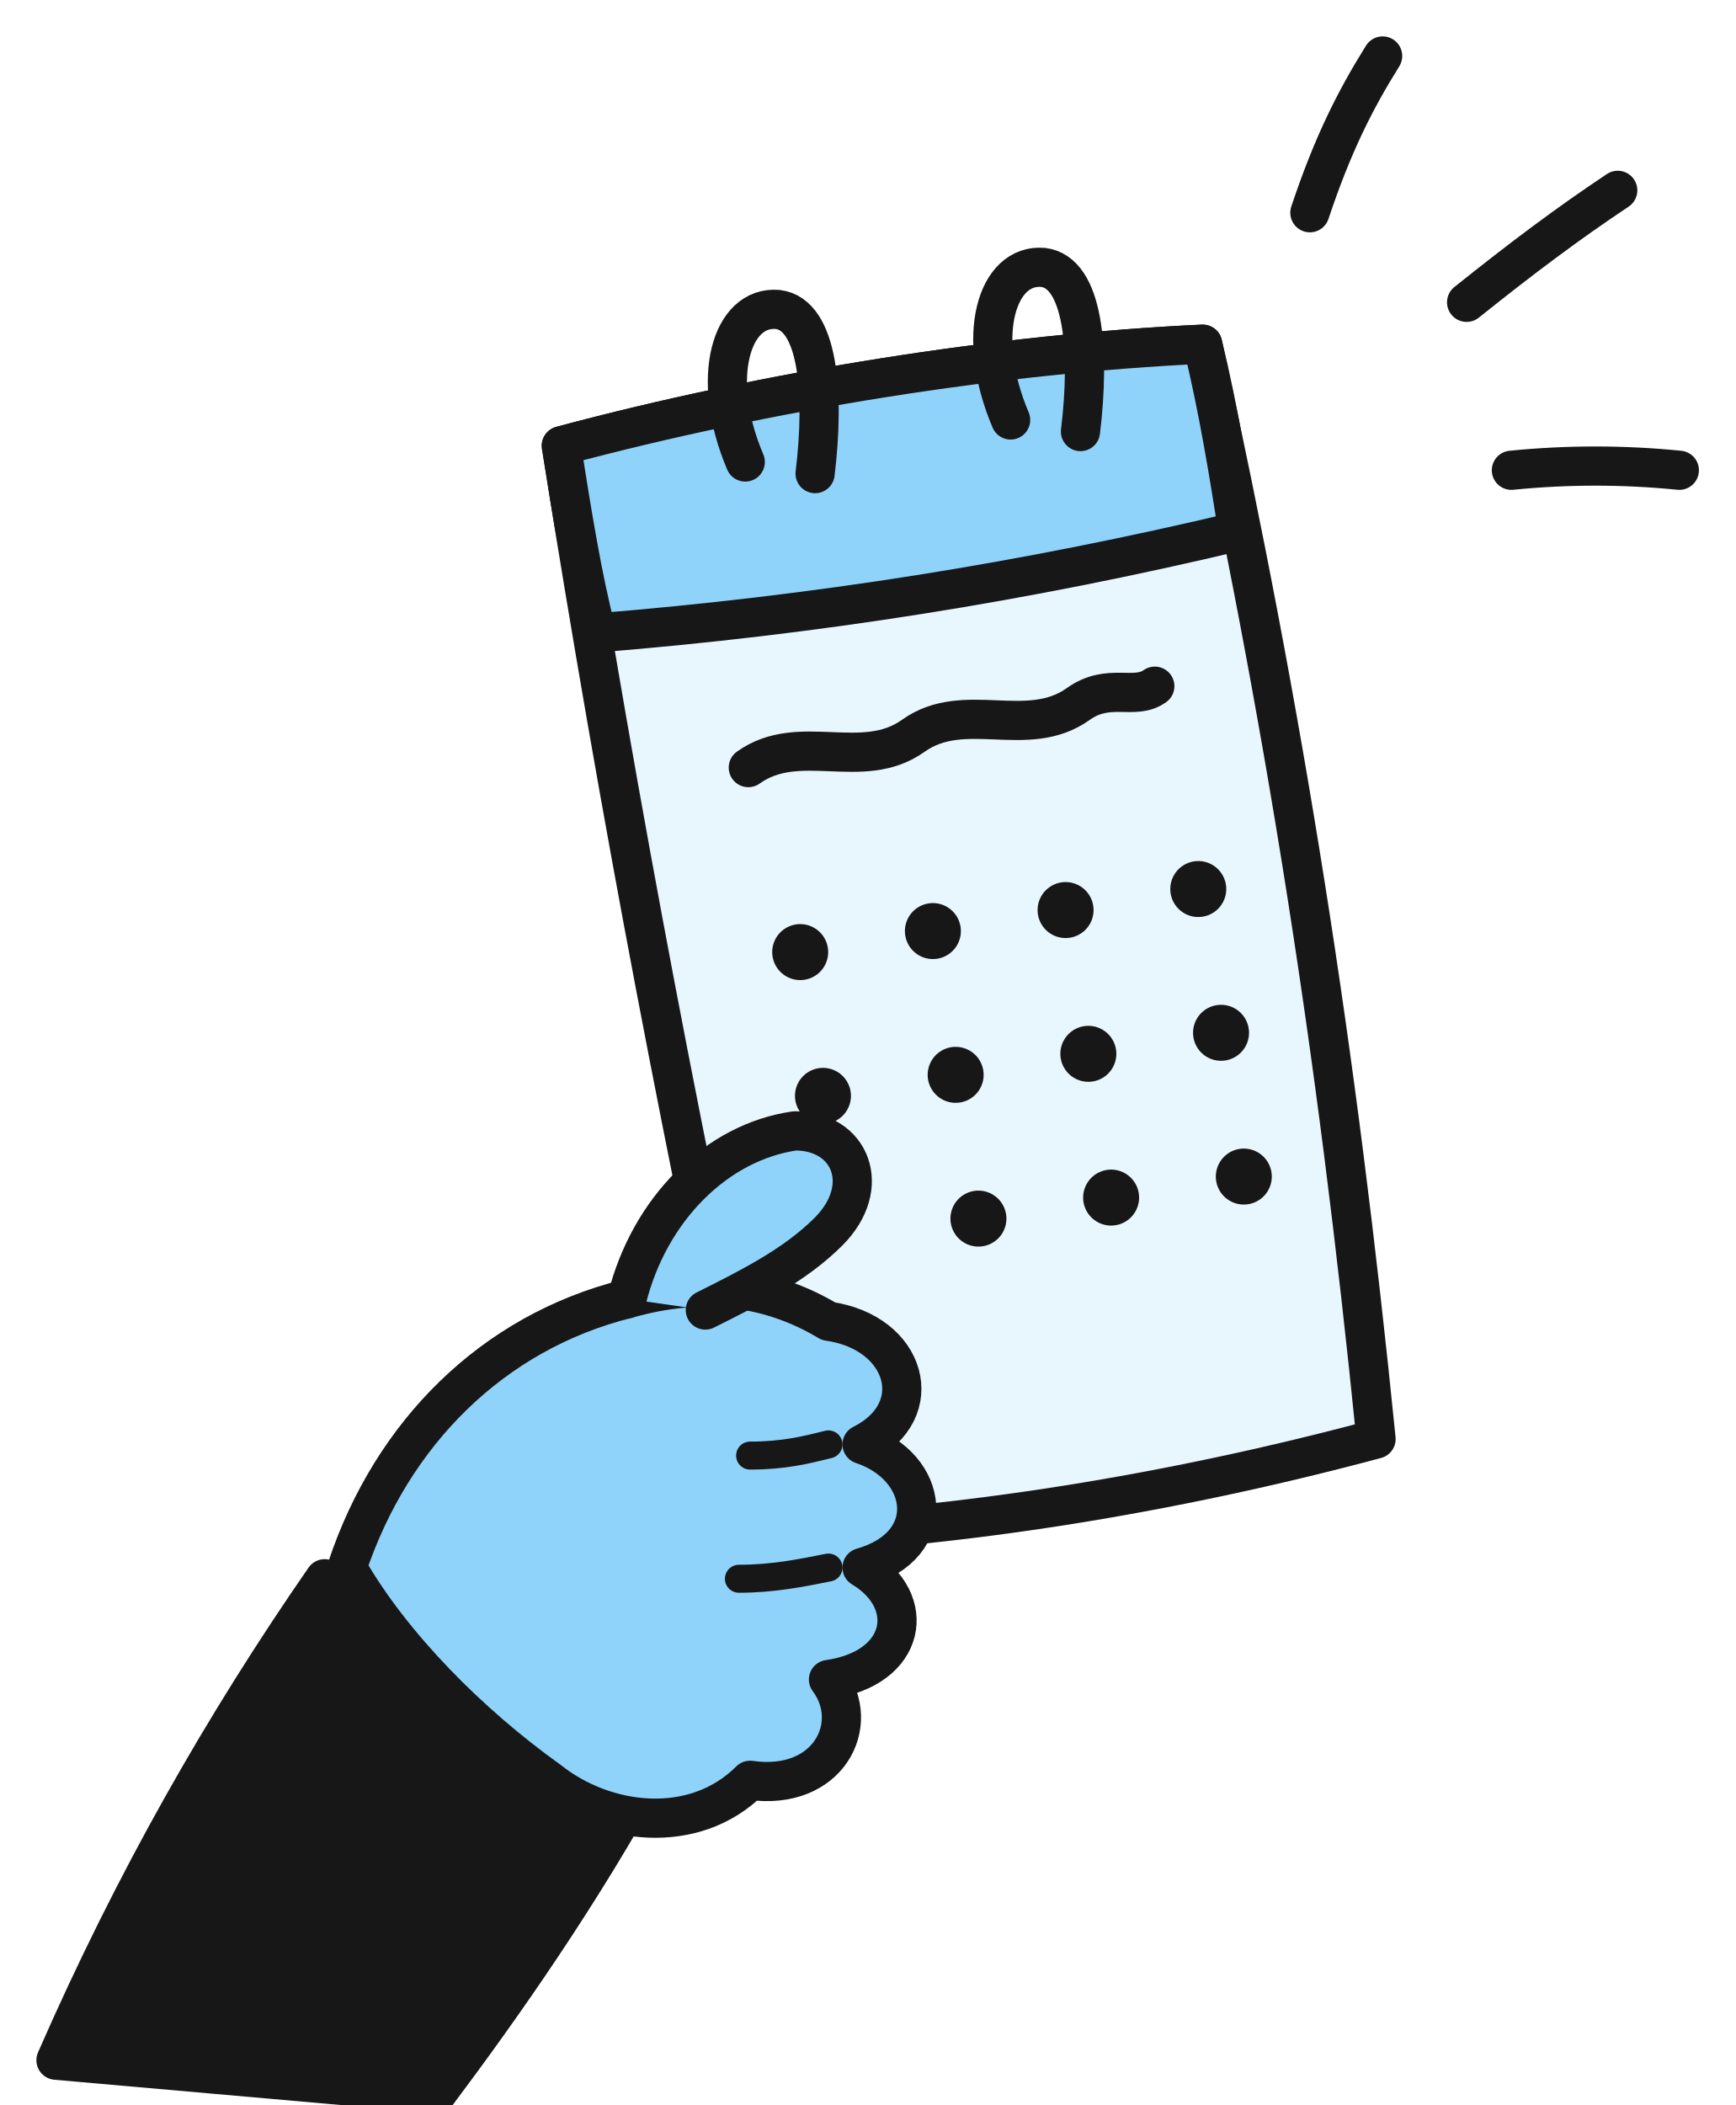
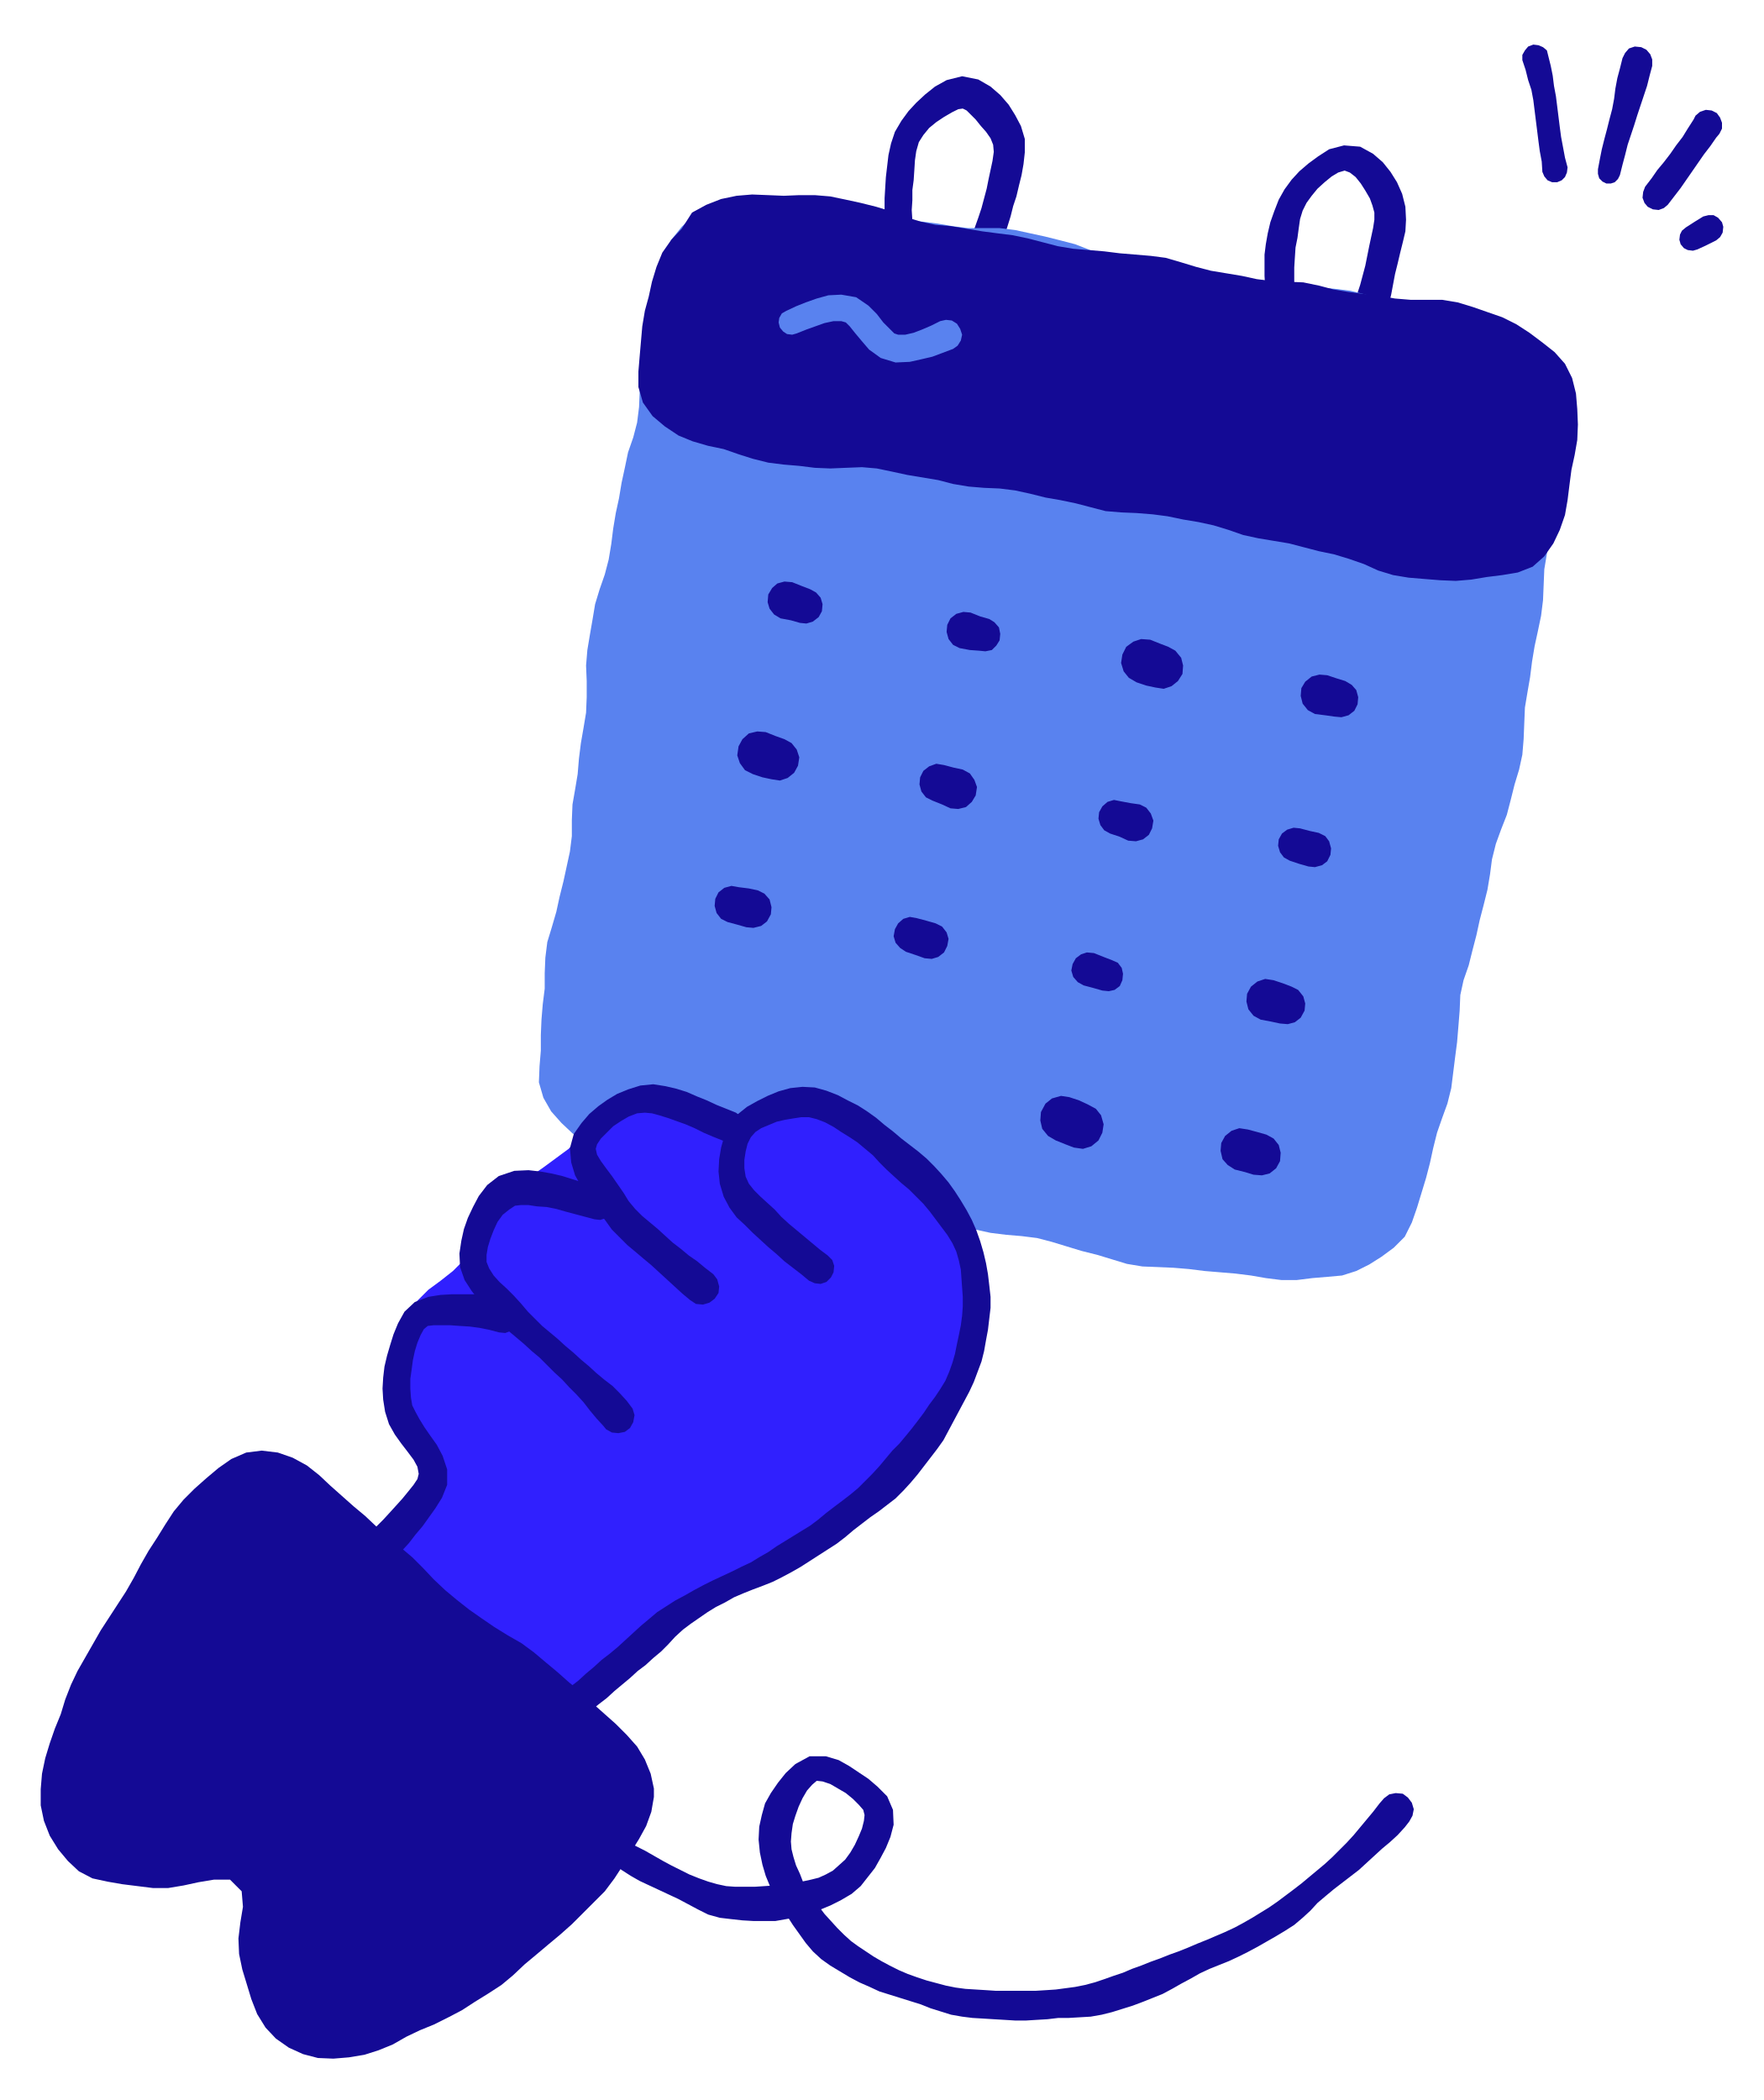
- <svg xmlns="http://www.w3.org/2000/svg" viewBox="34 24 310 376" width="310" height="376">
-   <g stroke="#171717" stroke-width="7" stroke-linecap="round" stroke-linejoin="round" fill="none">
-     <path d="M268 62 C 272 50 276 42 281 34" />
-     <path d="M296 78 C 306 70 314 64 323 58" />
-     <path d="M304 108 C 314 107 324 107 334 108" />
-     <g transform="rotate(-9 215 185)">
-       <path d="M148 92 C 186 88 228 88 264 92 C 268 160 268 220 264 290 C 226 294 188 294 154 290 C 150 220 148 160 148 92 Z" fill="#E8F6FE" />
-       <path d="M148 92 C 186 88 228 88 264 92 C 265 104 265 116 265 126 C 226 129 188 129 149 126 C 148 116 148 104 148 92 Z" fill="#8FD3FA" />
-       <path d="M180 100 C 176 84 182 72 190 74 C 197 76 196 90 192 104" />
-       <path d="M228 100 C 224 84 230 72 238 74 C 245 76 244 90 240 104" />
-       <path d="M172 154 C 182 149 192 158 202 153 C 212 148 222 157 232 152 C 238 149 242 153 246 151" />
-       <g stroke-width="10">
-         <path d="M176 188 L 176 188" />
-         <path d="M200 188 L 200 188" />
-         <path d="M224 188 L 224 188" />
-         <path d="M248 188 L 248 188" />
-         <path d="M176 214 L 176 214" />
-         <path d="M200 214 L 200 214" />
-         <path d="M224 214 L 224 214" />
-         <path d="M248 214 L 248 214" />
-         <path d="M200 240 L 200 240" />
-         <path d="M224 240 L 224 240" />
-         <path d="M248 240 L 248 240" />
-       </g>
-     </g>
-     <path d="M44 392 C 58 360 74 332 92 306 C 112 312 132 324 150 340 C 138 362 124 382 112 398 Z" fill="#171717" />
-     <path d="M96 304 C 104 280 122 262 146 256 C 160 252 172 254 182 260          C 196 262 200 276 188 282 C 200 286 202 300 188 304          C 198 310 196 322 182 324 C 188 332 182 344 168 342          C 158 352 142 350 132 342 C 118 332 104 318 96 304 Z" fill="#8FD3FA" />
-     <path d="M146 256 C 150 240 162 228 176 226 C 186 226 190 236 182 244 C 176 250 168 254 160 258" fill="#8FD3FA" />
-     <path d="M168 284 C 174 284 178 283 182 282" stroke-width="5" />
-     <path d="M166 306 C 172 306 177 305 182 304" stroke-width="5" />
-   </g>
+ <svg xmlns="http://www.w3.org/2000/svg" viewBox="18 0 273 325" width="273" height="325">
+   <path fill="#140A95" d="M260.6 25.9L260.2 24.4 259.9 22.8 259.6 21.2 259.4 19.7 259.2 18.1 259.0 16.5 258.8 14.9 258.5 13.3 258.3 11.7 258.0 10.2 257.6 8.6 257.4 7.8 256.8 7.3 256.1 7.0 255.3 6.9 254.5 7.2 254.0 7.8 253.6 8.5 253.6 9.3 254.1 10.8 254.5 12.4 255.0 13.9 255.3 15.5 255.5 17.1 255.7 18.7 255.9 20.3 256.1 21.9 256.3 23.4 256.6 25.0 256.7 26.6 257.0 27.3 257.5 27.9 258.2 28.2 259.0 28.2 259.7 27.9 260.2 27.4 260.5 26.7Z" />
+   <path fill="#140A95" d="M268.7 27.1L269.1 25.5 269.5 24.0 269.9 22.4 270.4 20.9 270.9 19.4 271.4 17.8 271.9 16.3 272.4 14.8 272.9 13.3 273.3 11.7 273.7 10.2 273.7 9.2 273.4 8.4 272.8 7.7 272.0 7.3 271.0 7.2 270.1 7.5 269.5 8.2 269.1 9.0 268.7 10.6 268.3 12.1 268.0 13.7 267.8 15.3 267.5 16.9 267.1 18.4 266.7 20.0 266.3 21.5 265.9 23.1 265.6 24.6 265.3 26.2 265.3 26.9 265.5 27.6 266.0 28.1 266.6 28.4 267.3 28.4 267.9 28.2 268.4 27.7Z" />
+   <path fill="#140A95" d="M276.1 31.7L277.1 30.4 278.1 29.1 279.0 27.8 279.9 26.5 280.8 25.2 281.7 23.9 282.7 22.6 283.6 21.3 284.1 20.7 284.5 19.9 284.5 19.0 284.2 18.2 283.7 17.5 282.9 17.1 282.0 17.0 281.1 17.3 280.4 17.9 280.1 18.5 279.2 19.9 278.4 21.2 277.4 22.5 276.5 23.8 275.5 25.1 274.5 26.3 273.6 27.6 272.6 28.9 272.3 29.7 272.2 30.6 272.5 31.4 273.0 32.0 273.8 32.4 274.7 32.5 275.5 32.2Z" />
+   <path fill="#140A95" d="M280.7 38.6L282.2 37.9 283.6 37.2 284.2 36.7 284.6 36.0 284.7 35.1 284.5 34.4 283.9 33.7 283.2 33.3 282.4 33.3 281.6 33.5 280.3 34.3 278.9 35.2 278.3 35.7 278.0 36.3 277.9 37.1 278.1 37.8 278.6 38.4 279.2 38.7 280.0 38.8Z" />
+   <path fill="#140A95" d="M159.1 38.8L159.2 37.2 159.2 35.7 159.2 34.1 159.1 32.5 159.2 31.0 159.2 29.4 159.4 27.9 159.5 26.4 159.6 24.8 159.8 23.4 160.2 22.0 160.9 20.9 161.8 19.8 162.9 18.9 164.1 18.1 165.3 17.4 166.3 16.9 167.0 16.8 167.6 17.1 168.2 17.7 169.0 18.5 169.8 19.5 170.6 20.4 171.3 21.4 171.7 22.4 171.8 23.5 171.6 24.9 171.3 26.3 171.0 27.7 170.7 29.2 170.3 30.7 169.9 32.2 169.4 33.7 168.9 35.1 168.4 36.6 168.0 38.2 167.7 39.7 167.8 40.4 167.6 41.2 167.8 42.0 168.3 42.7 169.0 43.1 169.8 43.2 170.6 43.0 171.3 42.6 171.7 41.9 171.9 41.3 172.4 39.7 172.9 38.2 173.4 36.6 173.9 35.1 174.4 33.5 174.8 31.9 175.3 30.4 175.7 28.7 176.1 27.1 176.4 25.4 176.6 23.6 176.6 21.5 176.0 19.5 175.1 17.8 174.1 16.2 172.8 14.7 171.3 13.4 169.4 12.3 166.9 11.8 164.5 12.4 162.7 13.4 161.2 14.6 159.8 15.9 158.6 17.2 157.5 18.7 156.5 20.4 155.9 22.2 155.5 24.0 155.3 25.7 155.1 27.4 155.0 29.0 154.9 30.7 154.9 32.3 154.9 34.0 154.9 35.6 154.9 37.2 154.9 38.8 155.1 39.6 155.5 40.3 156.2 40.8 157.0 40.9 157.8 40.8 158.5 40.3 158.9 39.6Z" />
+   <path fill="#140A95" d="M218.6 49.2L218.5 47.7 218.4 46.1 218.3 44.5 218.3 43.0 218.3 41.4 218.4 39.8 218.5 38.3 218.8 36.8 219.0 35.3 219.2 33.9 219.6 32.6 220.2 31.4 221.0 30.3 221.9 29.2 223.0 28.2 224.1 27.3 225.1 26.7 226.1 26.4 226.9 26.7 227.8 27.4 228.6 28.4 229.3 29.5 230.0 30.7 230.4 31.8 230.7 32.9 230.7 34.0 230.5 35.3 230.2 36.7 229.9 38.1 229.6 39.6 229.3 41.1 228.9 42.6 228.5 44.1 228.0 45.6 227.5 47.1 227.0 48.5 226.5 50.0 226.3 50.6 226.2 51.6 226.4 52.5 227.0 53.3 227.8 53.8 228.8 54.0 229.7 53.8 230.5 53.2 231.1 52.4 231.3 51.8 231.9 50.3 232.4 48.8 232.9 47.2 233.3 45.6 233.6 44.0 233.9 42.4 234.3 40.8 234.7 39.1 235.1 37.5 235.5 35.8 235.6 34.0 235.5 32.0 235.0 30.0 234.2 28.2 233.2 26.6 232.0 25.1 230.5 23.8 228.5 22.7 226.0 22.5 223.7 23.1 222.0 24.2 220.5 25.3 219.1 26.5 217.9 27.8 216.8 29.3 215.9 30.9 215.2 32.7 214.6 34.4 214.2 36.1 213.9 37.8 213.7 39.4 213.7 41.1 213.7 42.7 213.8 44.4 213.8 46.0 213.8 47.6 213.8 49.2 214.0 50.2 214.5 50.9 215.3 51.5 216.2 51.6 217.2 51.5 217.9 50.9 218.5 50.2Z" />
+   <path fill="#5982EF" d="M249.6 51.0L252.0 51.4 254.4 52.2 256.4 53.6 258.0 55.5 259.4 57.5 260.6 59.7 261.4 62.0 261.6 64.5 261.5 66.9 261.4 69.3 261.1 71.7 260.6 74.1 259.8 76.4 259.0 78.7 258.4 81.1 257.9 83.4 257.4 85.7 257.0 88.1 256.9 90.5 256.8 92.9 256.5 95.3 256.0 97.7 255.5 100.0 255.1 102.4 254.8 104.8 254.4 107.1 254.0 109.5 253.9 111.9 253.8 114.4 253.6 116.8 253.1 119.1 252.4 121.4 251.8 123.8 251.2 126.1 250.3 128.4 249.5 130.6 248.9 133.0 248.6 135.3 248.2 137.7 247.6 140.1 247.0 142.4 246.5 144.7 245.9 147.0 245.3 149.4 244.5 151.7 244.0 154.0 243.9 156.4 243.7 158.9 243.5 161.3 243.2 163.6 242.9 166.0 242.6 168.4 242.0 170.8 241.2 173.0 240.4 175.3 239.8 177.7 239.3 180.0 238.7 182.3 238.0 184.6 237.3 186.9 236.5 189.2 235.4 191.4 233.7 193.1 231.8 194.5 229.9 195.7 227.9 196.7 225.7 197.4 223.5 197.6 221.1 197.8 218.7 198.1 216.3 198.1 213.9 197.8 211.6 197.4 209.2 197.1 206.8 196.9 204.4 196.7 202.0 196.4 199.6 196.2 197.2 196.1 194.8 196.0 192.4 195.6 190.1 194.9 187.8 194.2 185.4 193.6 183.1 192.9 180.8 192.2 178.5 191.6 176.1 191.3 173.7 191.1 171.3 190.8 169.0 190.3 166.6 189.8 164.2 189.4 161.9 189.0 159.6 188.4 157.2 188.0 154.8 187.8 152.3 187.9 149.9 187.8 147.5 187.5 145.1 187.2 142.8 186.8 140.4 186.3 138.1 185.6 135.8 184.7 133.5 184.1 131.1 183.7 128.8 183.3 126.4 182.7 124.1 182.1 121.8 181.6 119.5 181.0 117.2 180.1 115.0 179.1 112.8 178.2 110.6 177.5 108.5 176.7 106.6 175.4 104.9 173.8 103.3 172.0 102.1 169.9 101.4 167.5 101.5 165.0 101.7 162.6 101.7 160.2 101.8 157.8 102.0 155.4 102.3 153.0 102.3 150.6 102.4 148.2 102.7 145.8 103.4 143.5 104.1 141.1 104.6 138.8 105.2 136.4 105.7 134.1 106.2 131.8 106.5 129.4 106.5 126.9 106.6 124.5 107.0 122.2 107.4 119.8 107.6 117.4 107.9 115.0 108.3 112.7 108.7 110.3 108.8 107.9 108.8 105.4 108.7 103.0 108.9 100.6 109.3 98.2 109.7 95.9 110.1 93.5 110.8 91.2 111.6 88.9 112.2 86.6 112.6 84.2 112.9 81.8 113.3 79.4 113.8 77.1 114.2 74.7 114.7 72.4 115.2 70.0 116.0 67.7 116.6 65.4 116.9 63.0 117.0 60.6 117.2 58.2 117.4 55.8 117.5 53.4 117.7 50.9 118.0 48.6 118.7 46.2 119.5 43.9 120.2 41.6 120.8 39.3 121.9 37.1 123.5 35.1 125.2 33.5 127.3 32.0 129.6 31.1 132.1 30.9 134.5 31.3 136.8 31.7 139.2 32.1 141.6 32.5 143.9 32.9 146.3 33.1 148.7 33.0 151.2 33.0 153.5 33.3 155.9 33.7 158.3 34.0 160.7 34.3 163.1 34.6 165.4 35.0 167.8 35.3 170.2 35.3 172.7 35.3 175.1 35.6 177.4 36.1 179.7 36.6 182.1 37.2 184.4 37.8 186.7 38.7 189.0 39.4 191.4 39.9 193.8 40.1 196.1 40.5 198.5 41.0 200.8 41.5 203.2 41.8 205.6 42.3 207.9 43.0 210.2 43.6 212.6 43.9 215.0 44.0 217.4 44.1 219.8 44.3 222.2 44.5 224.6 44.7 227.0 45.0 229.4 45.6 231.6 46.4 234.0 47.1 236.3 47.6 238.7 48.1 241.0 48.7 243.3 49.3 245.7 49.8 248.0 50.4Z" />
+   <path fill="#140A95" d="M125.1 32.9L127.3 31.7 129.6 30.8 132.0 30.3 134.4 30.1 136.9 30.2 139.3 30.3 141.7 30.2 144.1 30.2 146.5 30.4 148.9 30.9 151.2 31.4 153.6 32.0 155.9 32.7 158.2 33.6 160.5 34.3 162.8 34.8 165.2 35.0 167.6 35.4 170.0 35.8 172.3 36.1 174.7 36.4 177.1 36.9 179.4 37.5 181.7 38.1 184.1 38.5 186.5 38.7 188.9 38.9 191.3 39.2 193.7 39.4 196.1 39.6 198.4 39.9 200.8 40.6 203.1 41.3 205.4 41.9 207.8 42.3 210.2 42.7 212.5 43.2 214.9 43.5 217.3 43.6 219.7 43.7 222.1 44.2 224.4 44.8 226.8 45.2 229.1 45.5 231.5 45.8 233.9 46.2 236.3 46.4 238.7 46.4 241.2 46.4 243.6 46.8 245.9 47.5 248.2 48.3 250.5 49.1 252.7 50.2 254.7 51.5 256.7 53.0 258.6 54.5 260.2 56.3 261.3 58.5 261.9 60.9 262.1 63.3 262.2 65.7 262.1 68.1 261.7 70.4 261.2 72.7 260.9 75.0 260.6 77.4 260.2 79.7 259.4 82.0 258.4 84.1 257.0 86.1 255.2 87.7 252.9 88.6 250.5 89.0 248.1 89.3 245.7 89.7 243.3 89.9 240.9 89.8 238.4 89.6 236.0 89.4 233.6 89.0 231.3 88.3 229.1 87.3 226.8 86.5 224.5 85.8 222.1 85.3 219.8 84.7 217.5 84.1 215.1 83.7 212.7 83.3 210.4 82.8 208.1 82.0 205.8 81.3 203.5 80.8 201.1 80.4 198.7 79.9 196.4 79.6 193.9 79.4 191.5 79.3 189.1 79.1 186.8 78.5 184.5 77.9 182.1 77.4 179.8 77.0 177.4 76.4 175.1 75.9 172.7 75.6 170.3 75.5 167.9 75.3 165.5 74.9 163.2 74.3 160.8 73.9 158.4 73.5 156.1 73.0 153.7 72.5 151.4 72.3 148.9 72.4 146.5 72.5 144.1 72.4 141.7 72.1 139.3 71.9 136.9 71.6 134.5 71.0 132.3 70.3 130.0 69.5 127.6 69.0 125.2 68.3 123.0 67.4 120.9 66.0 119.0 64.4 117.5 62.3 116.8 59.9 116.8 57.5 117.0 55.1 117.2 52.8 117.4 50.5 117.8 48.1 118.4 45.9 118.9 43.6 119.6 41.3 120.5 39.1 121.9 37.1 123.5 35.4Z" />
+   <path fill="#5982EF" d="M141.3 51.6L142.8 51.0 144.2 50.5 145.6 50.0 147.0 49.7 148.2 49.7 148.9 49.9 149.5 50.5 150.3 51.5 151.3 52.7 152.5 54.1 154.3 55.4 156.6 56.1 158.8 56.0 160.6 55.6 162.3 55.2 163.9 54.6 165.5 54.0 166.2 53.5 166.7 52.7 166.9 51.8 166.6 50.9 166.1 50.1 165.3 49.6 164.4 49.5 163.5 49.7 162.1 50.4 160.7 51.0 159.4 51.5 158.1 51.8 157.0 51.8 156.4 51.6 155.7 50.9 154.7 49.9 153.7 48.6 152.4 47.3 150.5 46.0 148.2 45.6 146.2 45.7 144.4 46.2 142.7 46.8 141.2 47.4 139.7 48.1 139.0 48.5 138.6 49.2 138.5 49.9 138.7 50.7 139.2 51.3 139.8 51.7 140.6 51.8Z" />
+   <path fill="#140A95" d="M138.8 95.7L140.4 96.0 141.8 96.4 142.8 96.5 143.8 96.2 144.7 95.5 145.2 94.6 145.3 93.5 145.0 92.5 144.3 91.7 143.4 91.2 142.1 90.7 140.6 90.1 139.4 90.0 138.3 90.3 137.5 91.0 136.9 92.0 136.8 93.2 137.1 94.2 137.8 95.1Z" />
+   <path fill="#140A95" d="M166.5 100.3L168.1 100.6 169.5 100.7 170.5 100.8 171.5 100.6 172.2 99.9 172.7 99.1 172.8 98.1 172.6 97.1 171.9 96.3 171.1 95.8 169.7 95.4 168.2 94.8 167.1 94.7 166.0 95.0 165.1 95.7 164.6 96.7 164.5 97.8 164.8 98.9 165.5 99.8Z" />
+   <path fill="#140A95" d="M193.9 105.6L195.4 106.1 196.8 106.4 198.1 106.6 199.3 106.2 200.3 105.4 201.0 104.3 201.1 103.0 200.8 101.8 199.9 100.7 198.8 100.1 197.5 99.6 196.0 99.0 194.6 98.9 193.4 99.3 192.3 100.1 191.7 101.3 191.5 102.6 191.9 103.9 192.7 104.9Z" />
+   <path fill="#140A95" d="M221.5 110.5L223.1 110.7 224.5 110.9 225.6 111.0 226.7 110.7 227.6 110.0 228.1 109.0 228.2 107.9 227.9 106.8 227.2 106.0 226.2 105.4 224.9 105.0 223.4 104.5 222.2 104.4 221.0 104.7 220.0 105.5 219.4 106.5 219.3 107.7 219.6 108.9 220.4 109.9Z" />
+   <path fill="#140A95" d="M134.5 119.8L136.0 120.3 137.4 120.6 138.7 120.8 139.9 120.4 140.9 119.6 141.5 118.5 141.7 117.2 141.3 116.0 140.5 115.0 139.4 114.4 138.0 113.9 136.5 113.3 135.2 113.2 133.9 113.5 132.9 114.4 132.3 115.5 132.1 116.9 132.5 118.1 133.3 119.2Z" />
+   <path fill="#140A95" d="M162.3 123.9L163.8 124.5 165.1 125.1 166.3 125.2 167.5 124.9 168.4 124.1 169.0 123.1 169.2 121.8 168.8 120.7 168.1 119.7 167.0 119.1 165.6 118.8 164.1 118.4 162.9 118.2 161.8 118.6 160.9 119.3 160.4 120.3 160.3 121.4 160.6 122.5 161.3 123.4Z" />
+   <path fill="#140A95" d="M189.8 129.0L191.3 129.5 192.6 130.1 193.8 130.2 194.9 129.9 195.8 129.2 196.3 128.2 196.5 127.0 196.1 125.9 195.4 125.0 194.4 124.5 193.0 124.3 191.4 124.0 190.4 123.8 189.4 124.1 188.6 124.8 188.1 125.7 188.0 126.7 188.3 127.7 188.9 128.5Z" />
+   <path fill="#140A95" d="M217.6 133.2L219.1 133.7 220.5 134.1 221.5 134.2 222.6 133.9 223.4 133.3 223.9 132.3 224.0 131.3 223.7 130.2 223.1 129.4 222.1 128.9 220.7 128.6 219.2 128.2 218.2 128.1 217.2 128.4 216.4 129.0 215.9 129.9 215.8 130.9 216.1 131.9 216.7 132.7Z" />
+   <path fill="#140A95" d="M130.6 142.7L132.1 143.1 133.5 143.5 134.6 143.6 135.8 143.3 136.7 142.6 137.3 141.5 137.4 140.4 137.1 139.2 136.3 138.3 135.3 137.8 133.9 137.5 132.3 137.3 131.2 137.1 130.1 137.4 129.2 138.1 128.7 139.1 128.6 140.2 128.9 141.3 129.6 142.2Z" />
+   <path fill="#140A95" d="M158.2 147.3L159.7 147.8 161.1 148.3 162.2 148.4 163.2 148.1 164.1 147.4 164.6 146.4 164.8 145.3 164.5 144.3 163.8 143.4 162.8 142.9 161.4 142.5 159.9 142.1 158.8 141.9 157.8 142.2 157.0 142.9 156.5 143.8 156.3 144.9 156.6 145.9 157.3 146.7Z" />
+   <path fill="#140A95" d="M185.7 152.5L187.2 152.9 188.6 153.3 189.6 153.4 190.5 153.2 191.3 152.6 191.7 151.7 191.8 150.7 191.6 149.8 191.0 149.0 190.1 148.6 188.8 148.1 187.3 147.5 186.2 147.4 185.3 147.7 184.5 148.3 184.0 149.2 183.8 150.2 184.1 151.2 184.8 152.0Z" />
+   <path fill="#140A95" d="M213.1 157.8L214.7 158.1 216.1 158.4 217.3 158.5 218.4 158.2 219.3 157.5 219.9 156.4 220.0 155.3 219.7 154.2 218.9 153.2 217.9 152.7 216.6 152.2 215.1 151.7 213.8 151.5 212.6 151.9 211.6 152.7 211.0 153.8 210.9 155.0 211.2 156.2 212.0 157.2Z" />
+   <path fill="#140A95" d="M181.4 176.5L182.9 177.1 184.2 177.6 185.6 177.8 186.9 177.4 188.0 176.5 188.6 175.3 188.8 174.0 188.4 172.6 187.6 171.6 186.3 170.9 185.0 170.3 183.5 169.8 182.2 169.6 180.8 170.0 179.8 170.8 179.1 172.1 179.0 173.4 179.3 174.7 180.2 175.8Z" />
+   <path fill="#140A95" d="M209.1 181.0L210.7 181.4 212.0 181.8 213.3 181.9 214.5 181.6 215.5 180.8 216.1 179.7 216.2 178.4 215.9 177.2 215.1 176.2 214.0 175.6 212.6 175.2 211.1 174.8 209.8 174.6 208.6 175.0 207.6 175.8 207.0 176.9 206.9 178.1 207.2 179.4 208.0 180.3Z" />
+   <path fill="#3020FE" d="M102.2 267.3L104.5 266.9 106.8 266.1 108.8 264.8 110.8 263.4 112.6 261.8 114.3 260.2 116.0 258.5 117.7 256.8 119.4 255.1 121.2 253.5 123.1 251.9 125.0 250.5 127.0 249.2 129.1 248.0 131.1 246.7 133.2 245.5 135.3 244.3 137.3 243.1 139.4 241.8 141.3 240.5 143.3 239.1 145.2 237.6 147.1 236.1 148.9 234.5 150.7 233.0 152.5 231.4 154.3 229.8 156.0 228.1 157.7 226.4 159.4 224.7 160.9 222.8 162.4 221.0 163.8 219.0 165.0 216.9 166.1 214.8 167.1 212.6 167.9 210.4 168.5 208.0 169.0 205.7 169.3 203.3 169.4 200.9 169.2 198.5 168.8 196.2 168.1 193.9 167.2 191.7 166.0 189.6 164.7 187.6 163.2 185.7 161.7 183.8 160.1 182.1 158.3 180.4 156.6 178.8 154.8 177.2 152.9 175.7 151.0 174.2 148.9 173.0 146.8 171.8 144.6 170.9 142.3 170.4 139.9 170.7 137.7 171.5 135.5 172.5 133.2 173.2 130.7 173.2 128.4 172.6 126.2 171.7 124.0 170.7 121.8 169.7 119.5 169.0 117.1 168.9 114.8 169.7 112.8 171.0 111.0 172.6 109.4 174.3 107.7 176.1 106.0 177.8 104.1 179.2 102.2 180.6 100.2 182.0 98.3 183.4 96.5 185.0 94.9 186.9 93.6 188.9 92.4 190.9 91.2 193.0 89.8 195.0 88.1 196.7 86.2 198.2 84.3 199.6 82.6 201.3 81.4 203.3 80.5 205.5 79.9 207.9 79.5 210.2 79.2 212.6 79.1 215.0 79.3 217.4 80.1 219.7 81.3 221.8 82.7 223.7 84.0 225.7 84.9 227.9 84.6 230.2 83.1 232.1 81.4 233.8 79.5 235.3 77.6 236.7 75.8 238.3 74.2 240.1 73.4 242.3 73.8 244.6 74.8 246.8 76.1 248.8 77.6 250.7 79.2 252.5 80.8 254.2 82.5 255.9 84.3 257.5 86.1 259.1 88.0 260.5 90.0 261.9 92.0 263.2 94.1 264.4 96.3 265.5 98.5 266.4 100.8 267.0Z" />
+   <path fill="#140A95" d="M102.4 271.3L103.6 270.3 104.8 269.2 105.9 268.1 107.0 266.9 108.2 265.8 109.4 264.8 110.6 263.8 111.9 262.8 113.1 261.7 114.3 260.7 115.5 259.7 116.7 258.6 117.9 257.7 119.1 256.6 120.3 255.6 121.4 254.5 122.5 253.3 123.7 252.2 124.9 251.3 126.2 250.4 127.5 249.5 128.8 248.7 130.2 248.0 131.6 247.2 133.0 246.6 134.5 246.0 136.1 245.4 137.6 244.8 139.0 244.1 140.5 243.3 141.9 242.5 143.3 241.6 144.7 240.7 146.1 239.8 147.5 238.9 148.8 237.9 150.1 236.8 151.4 235.8 152.7 234.8 154.0 233.9 155.3 232.9 156.6 231.9 157.8 230.7 158.9 229.5 160.0 228.2 161.0 226.9 162.0 225.6 163.0 224.3 164.0 222.9 164.8 221.4 165.6 219.9 166.4 218.4 167.2 216.9 168.0 215.4 168.7 213.9 169.3 212.3 169.9 210.7 170.3 209.1 170.6 207.4 170.9 205.8 171.1 204.1 171.3 202.4 171.3 200.7 171.1 198.9 170.9 197.2 170.6 195.5 170.2 193.8 169.7 192.1 169.1 190.4 168.4 188.8 167.6 187.3 166.7 185.8 165.8 184.4 164.8 183.0 163.7 181.7 162.6 180.5 161.4 179.3 160.1 178.2 158.8 177.2 157.5 176.2 156.2 175.1 154.9 174.1 153.6 173.0 152.2 172.0 150.8 171.1 149.2 170.3 147.7 169.5 145.9 168.8 144.1 168.3 142.2 168.2 140.3 168.4 138.5 168.9 136.8 169.6 135.2 170.4 133.6 171.3 132.1 172.5 130.9 174.0 130.1 175.8 129.6 177.6 129.3 179.4 129.2 181.3 129.4 183.2 130.0 185.2 130.9 186.9 132.0 188.4 133.3 189.6 134.5 190.8 135.7 191.9 136.9 193.0 138.2 194.1 139.4 195.2 140.7 196.2 142.0 197.2 143.2 198.2 144.1 198.6 145.0 198.7 145.9 198.4 146.6 197.7 147.0 196.9 147.1 195.9 146.8 195.0 146.1 194.3 144.9 193.4 143.7 192.4 142.5 191.4 141.3 190.4 140.1 189.4 138.9 188.3 137.9 187.2 136.8 186.2 135.7 185.2 134.7 184.2 133.9 183.2 133.4 182.1 133.2 180.8 133.2 179.5 133.4 178.2 133.7 177.0 134.2 176.0 134.9 175.2 135.8 174.6 137.0 174.1 138.2 173.6 139.5 173.3 140.7 173.1 142.0 172.9 143.2 172.9 144.4 173.2 145.7 173.7 147.0 174.4 148.2 175.2 149.5 176.0 150.7 176.8 151.9 177.8 153.1 178.8 154.1 179.9 155.2 181.0 156.4 182.1 157.5 183.1 158.7 184.1 159.8 185.2 160.9 186.3 161.9 187.5 162.8 188.7 163.7 189.9 164.6 191.1 165.4 192.4 166.0 193.7 166.4 195.1 166.7 196.5 166.8 197.9 166.9 199.3 167.0 200.7 167.0 202.2 166.9 203.6 166.7 205.1 166.4 206.6 166.1 208.0 165.8 209.5 165.4 210.9 164.9 212.3 164.3 213.7 163.5 215.0 162.7 216.2 161.8 217.4 161.0 218.6 160.1 219.8 159.1 221.1 158.2 222.2 157.2 223.4 156.1 224.5 155.1 225.7 154.1 226.9 153.0 228.1 151.9 229.2 150.8 230.3 149.6 231.3 148.3 232.3 147.1 233.2 145.8 234.2 144.6 235.2 143.4 236.1 142.1 236.9 140.8 237.7 139.5 238.5 138.2 239.3 136.9 240.2 135.5 241.0 134.2 241.8 132.7 242.5 131.3 243.2 129.8 243.9 128.3 244.6 126.9 245.3 125.4 246.1 124.0 246.9 122.5 247.7 121.1 248.6 119.7 249.5 118.4 250.6 117.2 251.6 116.0 252.7 114.8 253.8 113.6 254.9 112.4 255.9 111.1 256.9 109.9 258.0 108.7 259.0 107.5 260.1 106.2 261.1 104.9 262.1 103.7 263.1 102.4 264.1 101.3 265.2 100.1 266.4 99.0 267.5 98.4 268.3 98.2 269.3 98.3 270.3 98.8 271.1 99.6 271.7 100.6 272.0 101.6 271.8Z" />
+   <path fill="#140A95" d="M131.9 172.2L130.4 171.6 128.9 171.0 127.4 170.3 125.9 169.7 124.3 169.0 122.7 168.5 121.0 168.1 119.1 167.8 117.1 168.0 115.2 168.6 113.5 169.3 112.0 170.2 110.6 171.2 109.2 172.4 108.0 173.8 106.8 175.5 106.2 177.7 106.4 179.9 107.0 181.9 107.9 183.5 108.8 185.0 109.7 186.3 110.7 187.6 111.7 188.9 112.7 190.3 113.9 191.5 115.1 192.7 116.3 193.7 117.6 194.8 118.8 195.8 120.0 196.9 121.2 198.0 122.4 199.1 123.6 200.2 124.8 201.2 125.7 201.8 126.8 201.9 127.8 201.6 128.6 201.0 129.2 200.1 129.3 199.1 129.0 198.0 128.4 197.2 127.1 196.2 125.9 195.2 124.6 194.3 123.4 193.3 122.1 192.3 121.0 191.3 119.8 190.2 118.6 189.2 117.4 188.2 116.3 187.1 115.3 185.9 114.5 184.6 113.6 183.3 112.7 182.0 111.8 180.8 111.0 179.7 110.4 178.7 110.2 177.8 110.4 177.1 111.0 176.2 111.9 175.3 112.9 174.3 114.1 173.5 115.3 172.8 116.6 172.3 117.8 172.2 118.9 172.3 120.0 172.6 121.3 173.0 122.7 173.5 124.1 174.0 125.5 174.6 126.9 175.3 128.3 175.9 129.8 176.5 130.7 176.8 131.6 176.7 132.4 176.2 133.0 175.5 133.2 174.6 133.1 173.6 132.7 172.8Z" />
+   <path fill="#140A95" d="M111.3 184.2L109.8 183.6 108.2 183.0 106.6 182.5 105.0 182.0 103.3 181.6 101.6 181.3 99.8 181.1 97.6 181.2 95.2 182.0 93.4 183.4 92.1 185.1 91.2 186.8 90.4 188.5 89.8 190.2 89.4 192.0 89.1 194.0 89.2 196.1 89.9 198.1 91.0 199.8 92.1 201.2 93.2 202.5 94.4 203.7 95.5 204.8 96.6 205.9 97.8 206.9 99.1 208.0 100.3 209.1 101.5 210.1 102.7 211.3 103.8 212.4 105.0 213.5 106.1 214.7 107.2 215.8 108.3 217.0 109.3 218.3 110.3 219.5 111.4 220.7 111.8 221.2 112.7 221.7 113.7 221.8 114.7 221.6 115.5 221.0 116.0 220.1 116.2 219.0 115.9 218.0 115.3 217.2 115.0 216.8 113.9 215.6 112.8 214.5 111.5 213.5 110.3 212.5 109.1 211.4 107.9 210.4 106.7 209.3 105.5 208.3 104.3 207.2 103.1 206.2 101.9 205.2 100.8 204.1 99.7 203.0 98.6 201.7 97.5 200.5 96.4 199.4 95.3 198.4 94.4 197.4 93.7 196.3 93.3 195.3 93.3 194.2 93.5 193.0 93.9 191.7 94.4 190.4 95.0 189.1 95.8 188.0 96.8 187.2 97.7 186.6 98.6 186.5 99.8 186.5 101.1 186.7 102.6 186.8 104.1 187.1 105.5 187.5 107.0 187.9 108.5 188.3 110.0 188.7 110.9 188.8 111.8 188.5 112.5 187.9 112.9 187.1 113.0 186.2 112.7 185.3 112.1 184.6Z" />
+   <path fill="#140A95" d="M96.4 201.1L94.8 200.7 93.2 200.5 91.5 200.3 89.8 200.3 88.0 200.3 86.2 200.4 84.3 200.7 82.2 201.5 80.6 203.0 79.6 204.8 78.9 206.5 78.4 208.1 77.9 209.8 77.5 211.5 77.3 213.2 77.2 214.9 77.3 216.6 77.6 218.5 78.2 220.4 79.1 222.0 80.1 223.4 81.1 224.7 82.0 225.9 82.6 227.0 82.8 228.1 82.6 228.9 82.0 229.8 81.2 230.8 80.3 231.9 79.4 232.9 78.4 234.0 77.3 235.2 76.2 236.3 75.2 237.4 74.2 238.5 73.2 239.8 72.2 241.0 71.1 242.2 70.1 243.2 69.6 243.9 69.3 244.8 69.4 245.7 69.9 246.5 70.6 247.0 71.5 247.3 72.4 247.1 73.1 246.7 74.3 245.7 75.5 244.6 76.7 243.4 77.9 242.4 79.1 241.2 80.2 240.0 81.3 238.8 82.3 237.5 83.4 236.2 84.4 234.8 85.4 233.4 86.4 231.8 87.2 229.8 87.2 227.4 86.5 225.3 85.6 223.6 84.6 222.2 83.7 220.9 82.9 219.6 82.3 218.5 81.8 217.5 81.6 216.3 81.5 214.9 81.5 213.4 81.7 212.0 81.9 210.5 82.2 209.1 82.6 207.8 83.1 206.6 83.6 205.7 84.2 205.2 85.1 205.1 86.3 205.1 87.7 205.1 89.1 205.2 90.7 205.3 92.2 205.5 93.7 205.8 95.2 206.2 96.2 206.3 97.2 205.9 97.9 205.2 98.4 204.3 98.4 203.2 98.1 202.3 97.4 201.5Z" />
+   <path fill="#140A95" d="M119.2 276.8L118.7 274.5 117.8 272.3 116.6 270.3 115.0 268.5 113.3 266.8 111.5 265.2 109.7 263.6 108.0 261.9 106.1 260.4 104.3 258.8 102.5 257.3 100.6 255.7 98.7 254.3 96.6 253.1 94.5 251.8 92.6 250.5 90.6 249.1 88.7 247.6 86.9 246.1 85.1 244.4 83.5 242.7 81.8 241.0 79.9 239.4 78.1 237.9 76.3 236.3 74.5 234.6 72.7 233.1 70.9 231.5 69.1 229.9 67.4 228.3 65.5 226.8 63.3 225.6 61.0 224.8 58.5 224.5 56.1 224.8 53.8 225.8 51.8 227.2 49.9 228.8 48.1 230.4 46.4 232.1 44.9 233.9 43.6 235.9 42.3 238.0 41.0 240.0 39.8 242.1 38.7 244.2 37.5 246.3 36.2 248.3 34.9 250.3 33.6 252.3 32.4 254.4 31.2 256.5 30.0 258.6 29.0 260.7 28.1 263.0 27.4 265.3 26.5 267.5 25.7 269.8 25.0 272.1 24.5 274.5 24.3 276.9 24.3 279.4 24.8 281.8 25.7 284.1 27.0 286.2 28.5 288.0 30.2 289.6 32.3 290.7 34.6 291.2 36.9 291.6 39.3 291.9 41.7 292.2 44.0 292.2 46.4 291.8 48.7 291.3 51.1 290.9 53.6 290.9 55.4 292.7 55.6 295.1 55.2 297.5 54.9 300.0 55.0 302.4 55.5 304.8 56.2 307.1 56.9 309.4 57.8 311.7 59.1 313.8 60.7 315.5 62.7 316.9 64.9 317.9 67.2 318.5 69.6 318.6 72.0 318.4 74.4 318.0 76.6 317.3 78.8 316.4 80.9 315.2 83.0 314.2 85.2 313.3 87.4 312.2 89.5 311.1 91.5 309.8 93.6 308.5 95.6 307.2 97.4 305.7 99.2 304.0 101.0 302.5 102.9 300.9 104.7 299.4 106.5 297.8 108.2 296.1 109.9 294.4 111.6 292.7 113.1 290.7 114.4 288.7 115.6 286.7 116.9 284.6 118.0 282.6 118.8 280.4 119.2 278.1Z" />
+   <path fill="#140A95" d="M108.7 286.0L110.1 286.8 111.5 287.7 112.9 288.5 114.2 289.4 115.6 290.3 117.0 291.1 118.5 291.8 120.0 292.5 121.5 293.2 123.0 293.9 124.5 294.7 126.0 295.5 127.6 296.3 129.4 296.8 131.1 297.0 132.9 297.2 134.6 297.3 136.3 297.3 138.0 297.3 139.7 297.0 141.4 296.7 143.1 296.1 144.8 295.6 146.5 294.9 148.1 294.1 149.8 293.1 151.2 291.9 152.3 290.5 153.4 289.1 154.3 287.5 155.1 286.0 155.8 284.3 156.3 282.4 156.2 280.1 155.3 278.0 153.8 276.5 152.4 275.3 150.9 274.3 149.4 273.3 147.8 272.4 145.8 271.8 143.3 271.8 141.1 273.0 139.6 274.4 138.4 275.9 137.3 277.5 136.4 279.1 135.9 280.9 135.5 282.7 135.4 284.7 135.6 286.7 136.0 288.6 136.5 290.3 137.2 292.0 137.9 293.5 138.8 295.0 139.8 296.5 140.7 297.9 141.7 299.3 142.7 300.7 143.8 302.0 145.1 303.2 146.5 304.2 148.0 305.1 149.5 306.0 151.0 306.8 152.6 307.5 154.1 308.2 155.7 308.7 157.3 309.2 158.9 309.7 160.5 310.2 162.0 310.8 163.6 311.3 165.2 311.8 166.9 312.1 168.5 312.3 170.2 312.4 171.8 312.5 173.5 312.6 175.1 312.7 176.8 312.7 178.4 312.6 180.1 312.5 181.8 312.3 183.4 312.3 185.1 312.2 186.8 312.1 188.5 311.8 190.1 311.4 191.7 310.9 193.3 310.4 194.9 309.8 196.4 309.2 197.9 308.6 199.4 307.8 200.8 307.0 202.3 306.2 203.7 305.4 205.2 304.7 206.7 304.1 208.2 303.5 209.7 302.8 211.1 302.1 212.6 301.3 214.0 300.5 215.4 299.7 216.9 298.8 218.3 297.9 219.6 296.8 220.8 295.7 221.9 294.5 223.2 293.4 224.4 292.4 225.7 291.4 227.0 290.4 228.3 289.4 229.5 288.3 230.7 287.2 231.9 286.1 233.1 285.1 234.3 284.0 235.4 282.8 236.1 281.9 236.6 281.0 236.8 280.0 236.5 279.0 235.9 278.2 235.1 277.6 234.0 277.5 233.0 277.7 232.2 278.3 231.5 279.1 230.5 280.4 229.5 281.6 228.5 282.8 227.5 284.0 226.4 285.2 225.3 286.3 224.2 287.4 223.0 288.5 221.8 289.5 220.6 290.5 219.4 291.5 218.1 292.5 216.9 293.4 215.7 294.3 214.4 295.2 213.1 296.0 211.8 296.8 210.4 297.6 209.1 298.3 207.6 299.0 206.2 299.6 204.8 300.2 203.3 300.8 201.9 301.4 200.4 302.0 199.0 302.5 197.5 303.1 196.1 303.6 194.6 304.2 193.2 304.7 191.8 305.3 190.3 305.8 188.9 306.3 187.4 306.8 185.9 307.2 184.4 307.5 182.9 307.7 181.4 307.9 179.9 308.0 178.3 308.1 176.8 308.1 175.2 308.1 173.7 308.1 172.1 308.1 170.6 308.0 169.0 307.9 167.4 307.8 165.9 307.6 164.4 307.3 162.9 306.9 161.4 306.5 159.9 306.0 158.5 305.5 157.1 304.9 155.7 304.2 154.4 303.5 153.2 302.8 152.0 302.0 150.8 301.2 149.7 300.4 148.6 299.4 147.6 298.4 146.6 297.3 145.6 296.2 144.7 295.0 143.8 293.8 143.0 292.6 142.3 291.3 141.8 290.0 141.2 288.7 140.8 287.4 140.5 286.2 140.4 285.0 140.5 283.7 140.7 282.3 141.1 281.0 141.6 279.6 142.2 278.3 142.9 277.1 143.7 276.2 144.4 275.6 145.3 275.7 146.5 276.1 147.7 276.8 148.9 277.5 150.0 278.4 150.9 279.3 151.6 280.1 151.8 280.9 151.7 281.8 151.4 283.0 150.9 284.2 150.3 285.5 149.6 286.7 148.8 287.8 147.8 288.7 146.9 289.5 145.8 290.1 144.7 290.6 143.5 290.9 142.1 291.2 140.7 291.5 139.3 291.7 137.8 291.8 136.3 291.9 134.8 292.0 133.3 292.0 131.8 292.0 130.4 291.9 129.0 291.6 127.6 291.2 126.2 290.7 124.7 290.1 123.3 289.4 121.9 288.7 120.6 288.0 119.2 287.2 117.8 286.4 116.4 285.7 115.1 284.9 113.7 284.1 112.4 283.3 111.0 282.4 110.3 282.1 109.4 282.1 108.7 282.5 108.1 283.0 107.8 283.8 107.8 284.6 108.1 285.4Z" />
</svg>
